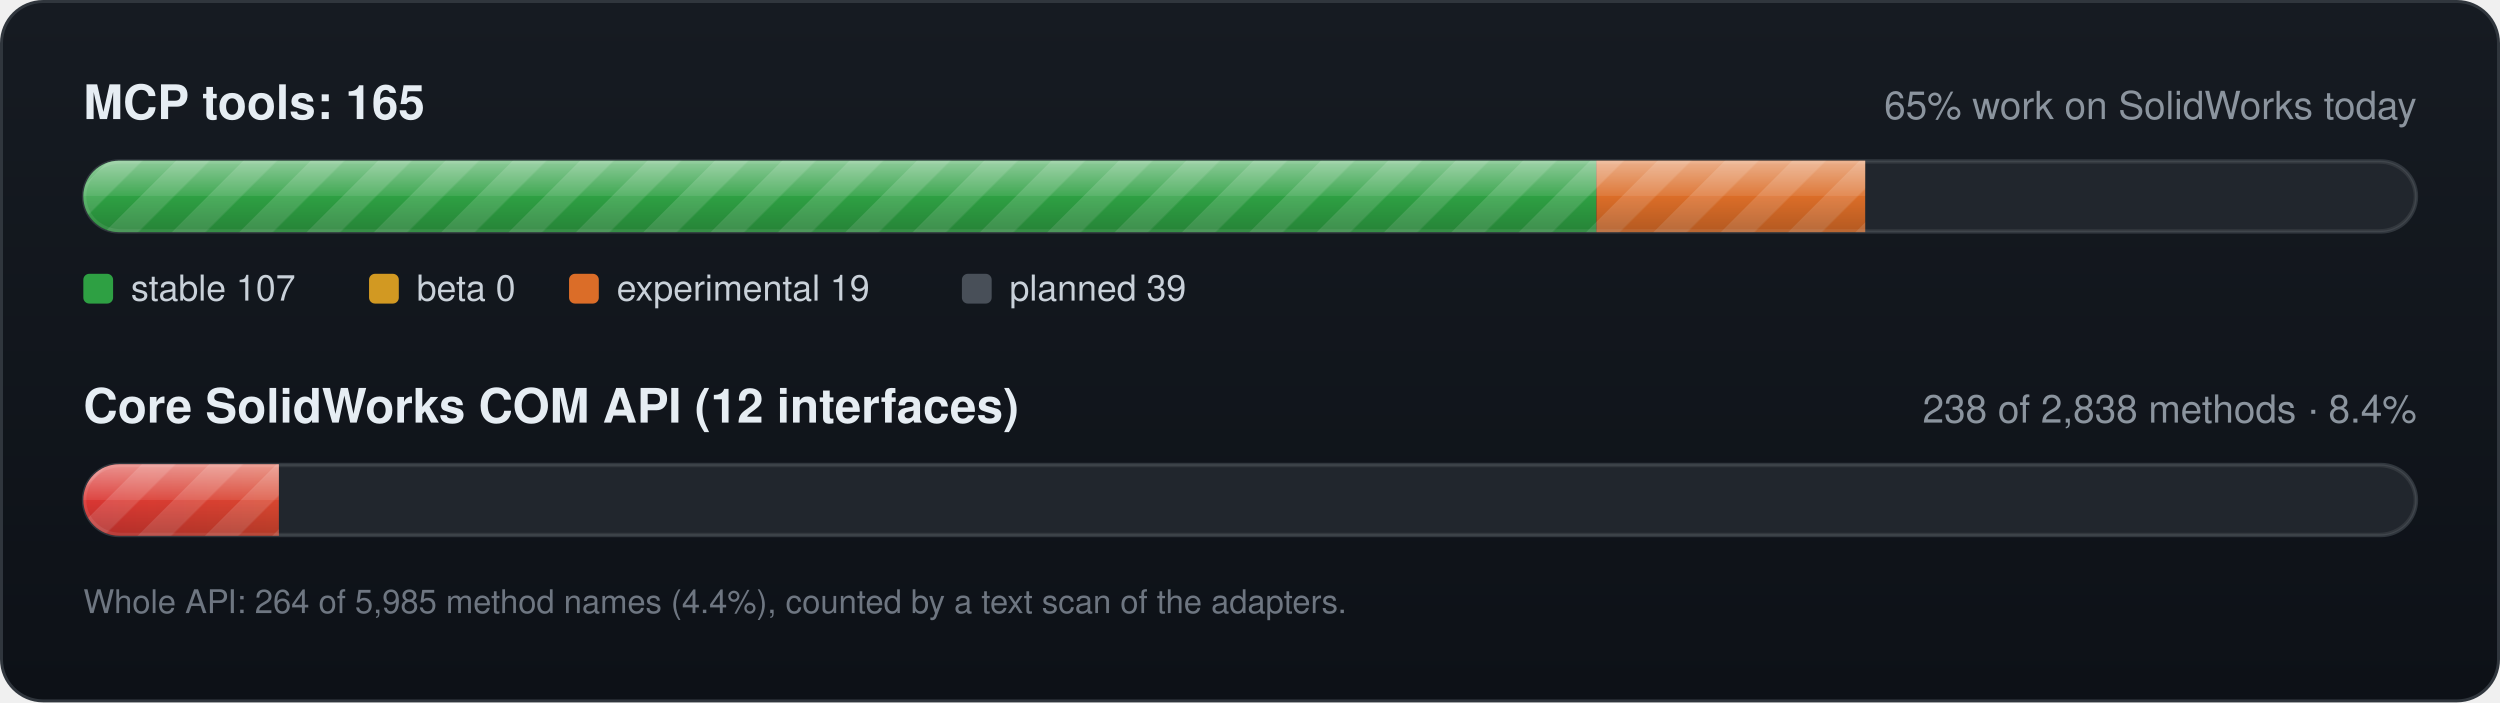
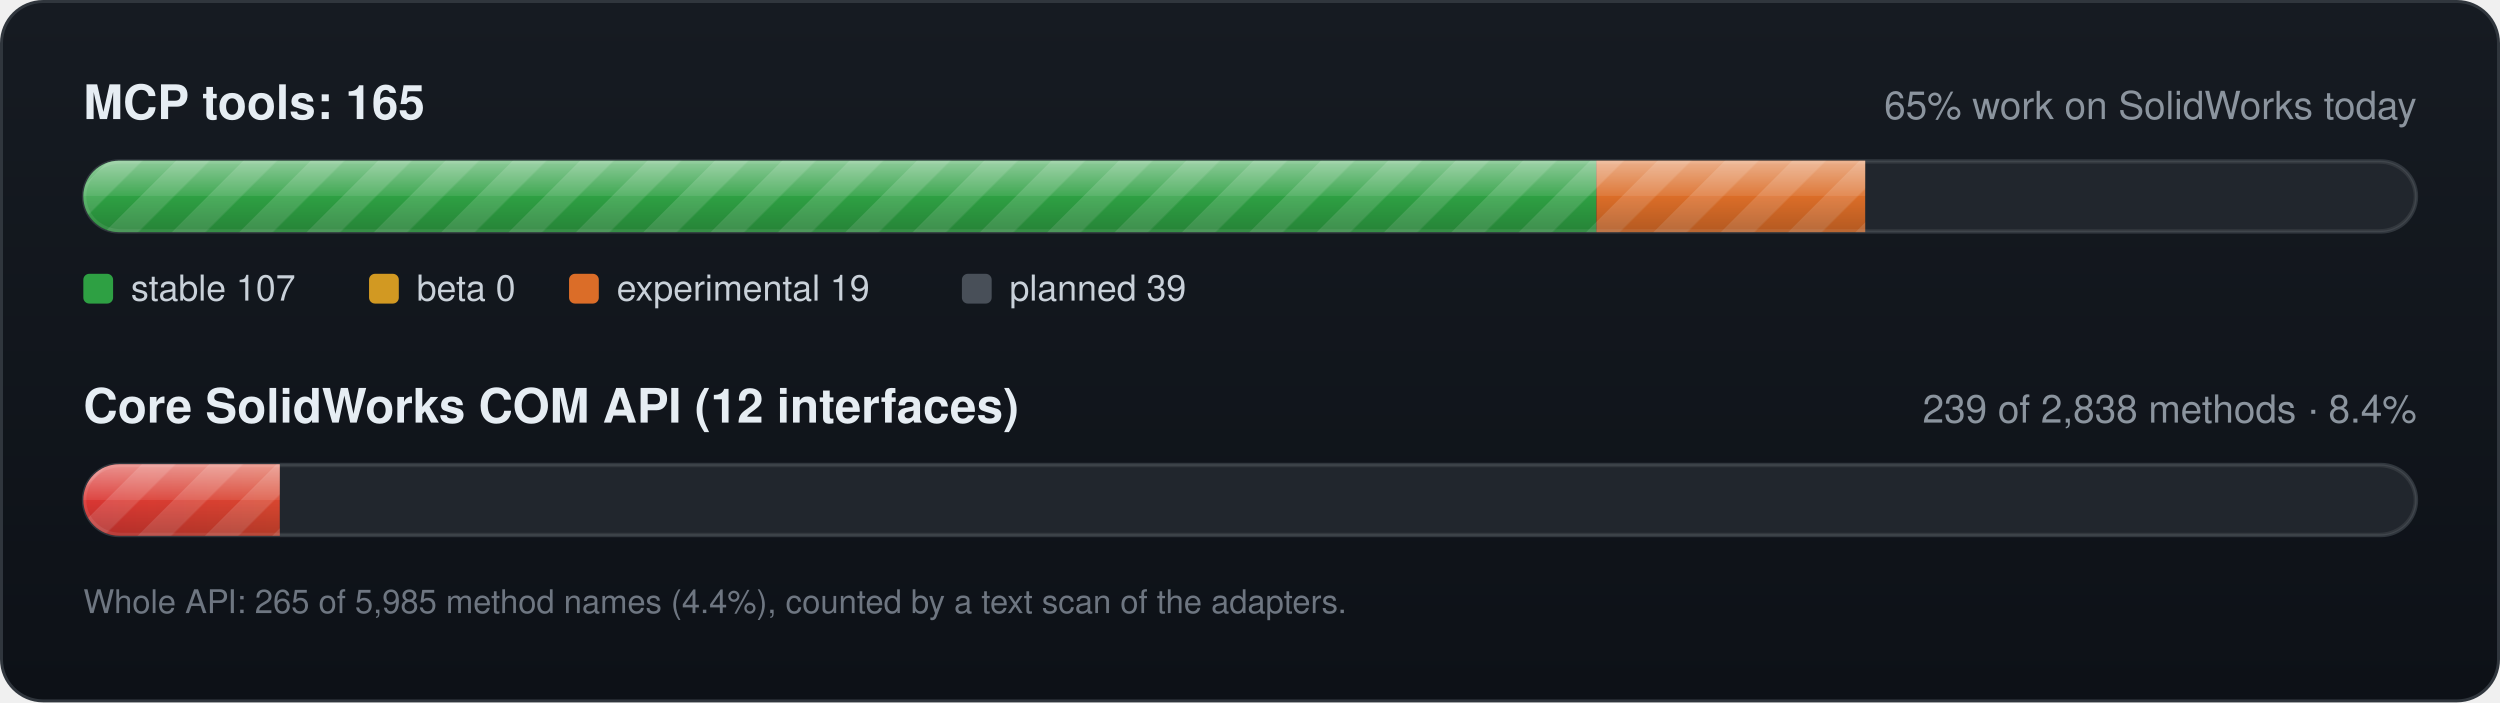
<svg xmlns="http://www.w3.org/2000/svg" width="840" height="236" viewBox="0 0 840 236" role="img" aria-label="Project progress">
  <defs>
    <linearGradient id="panel" x1="0" y1="0" x2="0" y2="1">
      <stop offset="0" stop-color="#161b22" />
      <stop offset="1" stop-color="#0d1117" />
    </linearGradient>
    <linearGradient id="gloss" x1="0" y1="0" x2="0" y2="1">
      <stop offset="0" stop-color="#fff" stop-opacity=".45" />
      <stop offset=".5" stop-color="#fff" stop-opacity=".08" />
      <stop offset=".5" stop-color="#000" stop-opacity="0" />
      <stop offset="1" stop-color="#000" stop-opacity=".18" />
    </linearGradient>
    <linearGradient id="heat" gradientUnits="userSpaceOnUse" x1="28" y1="0" x2="812" y2="0">
      <stop offset="0" stop-color="#da3633" />
      <stop offset=".5" stop-color="#d29922" />
      <stop offset="1" stop-color="#2ea043" />
    </linearGradient>
    <pattern id="stripes" width="16" height="16" patternUnits="userSpaceOnUse" patternTransform="rotate(45)">
      <rect width="8" height="16" fill="#fff" fill-opacity=".14" />
      <animateTransform attributeName="patternTransform" type="translate" additive="sum" from="0 0" to="16 0" dur="1.6s" repeatCount="indefinite" />
    </pattern>
    <clipPath id="track-tools">
      <rect x="28" y="54" width="784" height="24" rx="12.0" />
    </clipPath>
    <clipPath id="track-com">
      <rect x="28" y="156" width="784" height="24" rx="12.0" />
    </clipPath>
  </defs>
  <rect x=".5" y=".5" width="839" height="235" rx="14" fill="url(#panel)" stroke="#30363d" />
  <text x="28" y="40" font-family="-apple-system,'Segoe UI',Helvetica,Arial,sans-serif" font-size="16" fill="#e6edf3" font-weight="600" text-anchor="start">MCP tools: 165</text>
  <text x="812" y="40" font-family="-apple-system,'Segoe UI',Helvetica,Arial,sans-serif" font-size="13" fill="#8b949e" font-weight="400" text-anchor="end">65% work on SolidWorks today</text>
  <rect x="28" y="54" width="784" height="24" rx="12.0" fill="#21262d" stroke="#30363d" />
  <g clip-path="url(#track-tools)">
    <rect x="28.0" y="54" width="508.4" height="24" fill="#2ea043" />
    <rect x="536.4" y="54" width="0.0" height="24" fill="#d29922" />
    <rect x="536.4" y="54" width="90.3" height="24" fill="#db6d28" />
    <rect x="28" y="54" width="598.7" height="24" fill="url(#stripes)" />
    <rect x="28" y="54" width="598.7" height="24" fill="url(#gloss)" />
  </g>
  <rect x="28.5" y="54.5" width="783" height="23" rx="12.0" fill="none" stroke="#fff" stroke-opacity=".08" />
  <rect x="28" y="92" width="10" height="10" rx="2" fill="#2ea043" />
  <text x="44" y="101" font-family="-apple-system,'Segoe UI',Helvetica,Arial,sans-serif" font-size="12" fill="#c9d1d9" font-weight="400" text-anchor="start">stable 107</text>
  <rect x="124" y="92" width="10" height="10" rx="2" fill="#d29922" />
  <text x="140" y="101" font-family="-apple-system,'Segoe UI',Helvetica,Arial,sans-serif" font-size="12" fill="#c9d1d9" font-weight="400" text-anchor="start">beta 0</text>
  <rect x="191.2" y="92" width="10" height="10" rx="2" fill="#db6d28" />
  <text x="207.2" y="101" font-family="-apple-system,'Segoe UI',Helvetica,Arial,sans-serif" font-size="12" fill="#c9d1d9" font-weight="400" text-anchor="start">experimental 19</text>
  <rect x="323.2" y="92" width="10" height="10" rx="2" fill="#484f58" />
  <text x="339.2" y="101" font-family="-apple-system,'Segoe UI',Helvetica,Arial,sans-serif" font-size="12" fill="#c9d1d9" font-weight="400" text-anchor="start">planned 39</text>
  <text x="28" y="142" font-family="-apple-system,'Segoe UI',Helvetica,Arial,sans-serif" font-size="16" fill="#e6edf3" font-weight="600" text-anchor="start">Core SolidWorks COM API (12 interfaces)</text>
-   <text x="812" y="142" font-family="-apple-system,'Segoe UI',Helvetica,Arial,sans-serif" font-size="13" fill="#8b949e" font-weight="400" text-anchor="end">238 of 2,838 methods · 8.4%</text>
+   <text x="812" y="142" font-family="-apple-system,'Segoe UI',Helvetica,Arial,sans-serif" font-size="13" fill="#8b949e" font-weight="400" text-anchor="end">239 of 2,838 methods · 8.4%</text>
  <rect x="28" y="156" width="784" height="24" rx="12.0" fill="#21262d" stroke="#30363d" />
  <g clip-path="url(#track-com)">
-     <rect x="28.0" y="156" width="65.7" height="24" fill="url(#heat)" />
-     <rect x="28" y="156" width="65.7" height="24" fill="url(#stripes)" />
-     <rect x="28" y="156" width="65.7" height="24" fill="url(#gloss)" />
+     <rect x="28.0" y="156" width="66.0" height="24" fill="url(#heat)" />
+     <rect x="28" y="156" width="66.0" height="24" fill="url(#stripes)" />
+     <rect x="28" y="156" width="66.0" height="24" fill="url(#gloss)" />
  </g>
  <rect x="28.5" y="156.5" width="783" height="23" rx="12.0" fill="none" stroke="#fff" stroke-opacity=".08" />
-   <text x="28" y="206" font-family="-apple-system,'Segoe UI',Helvetica,Arial,sans-serif" font-size="11" fill="#6e7681" font-weight="400" text-anchor="start">Whole API: 264 of 5,985 method names (4.4%), counted by a text scan of the adapters.</text>
+   <text x="28" y="206" font-family="-apple-system,'Segoe UI',Helvetica,Arial,sans-serif" font-size="11" fill="#6e7681" font-weight="400" text-anchor="start">Whole API: 265 of 5,985 method names (4.4%), counted by a text scan of the adapters.</text>
</svg>
